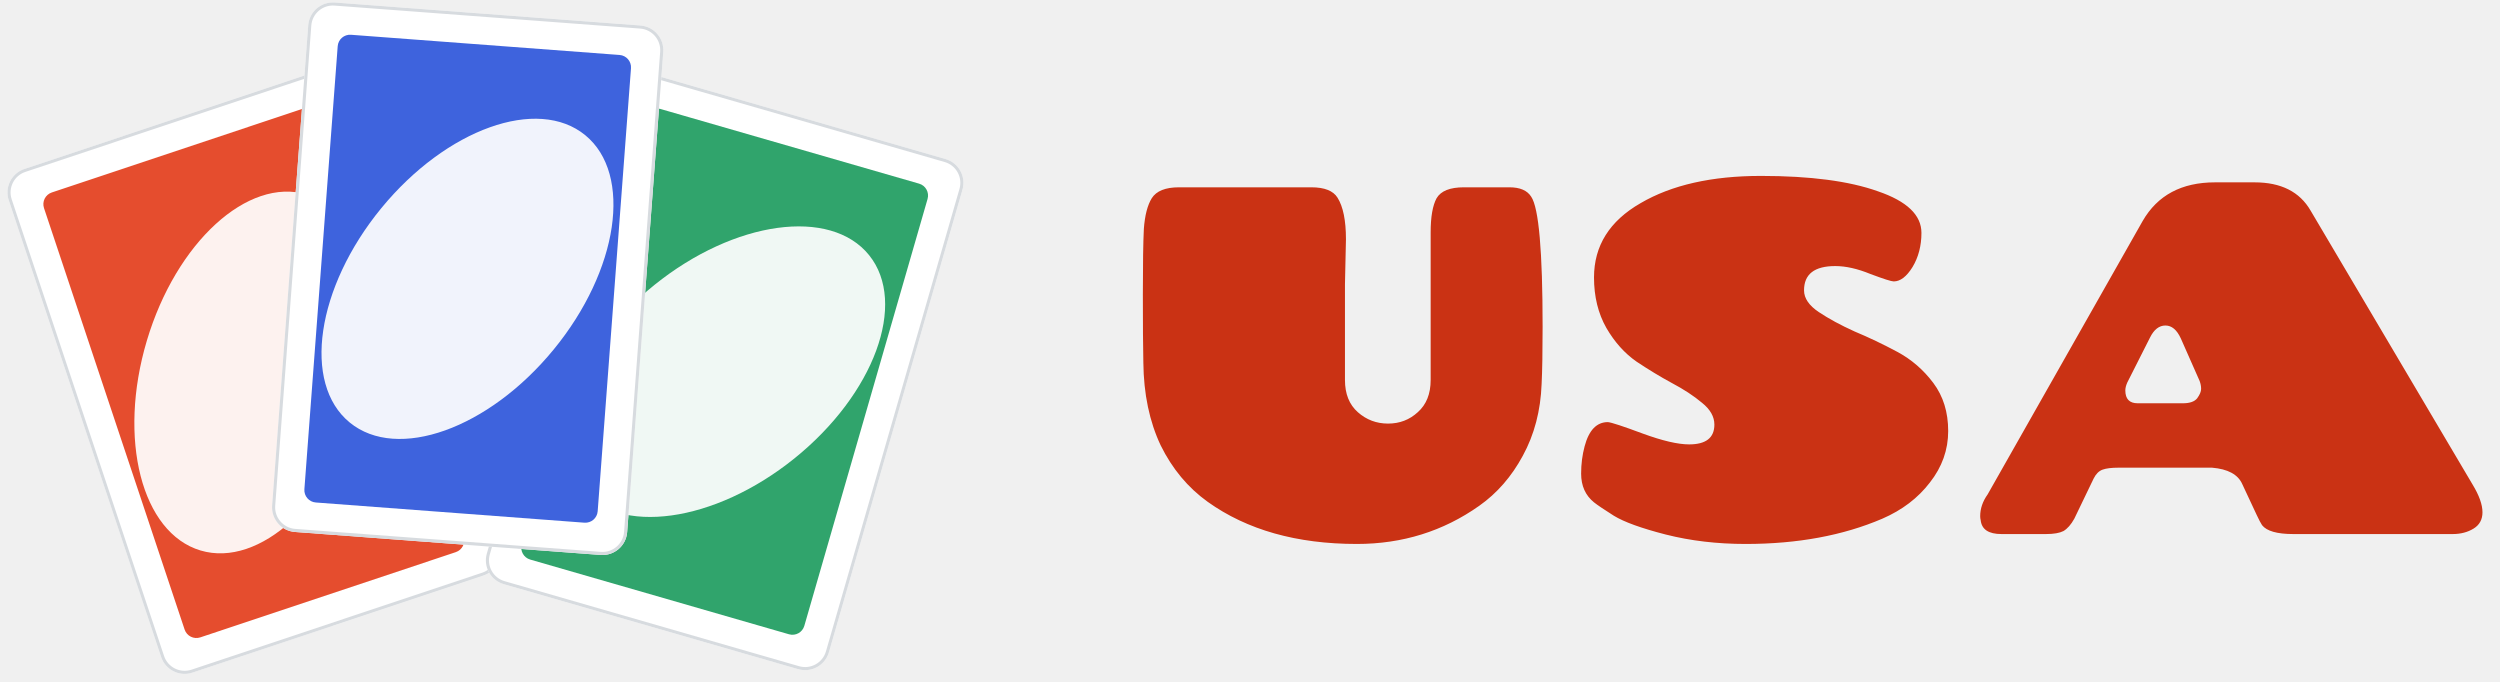
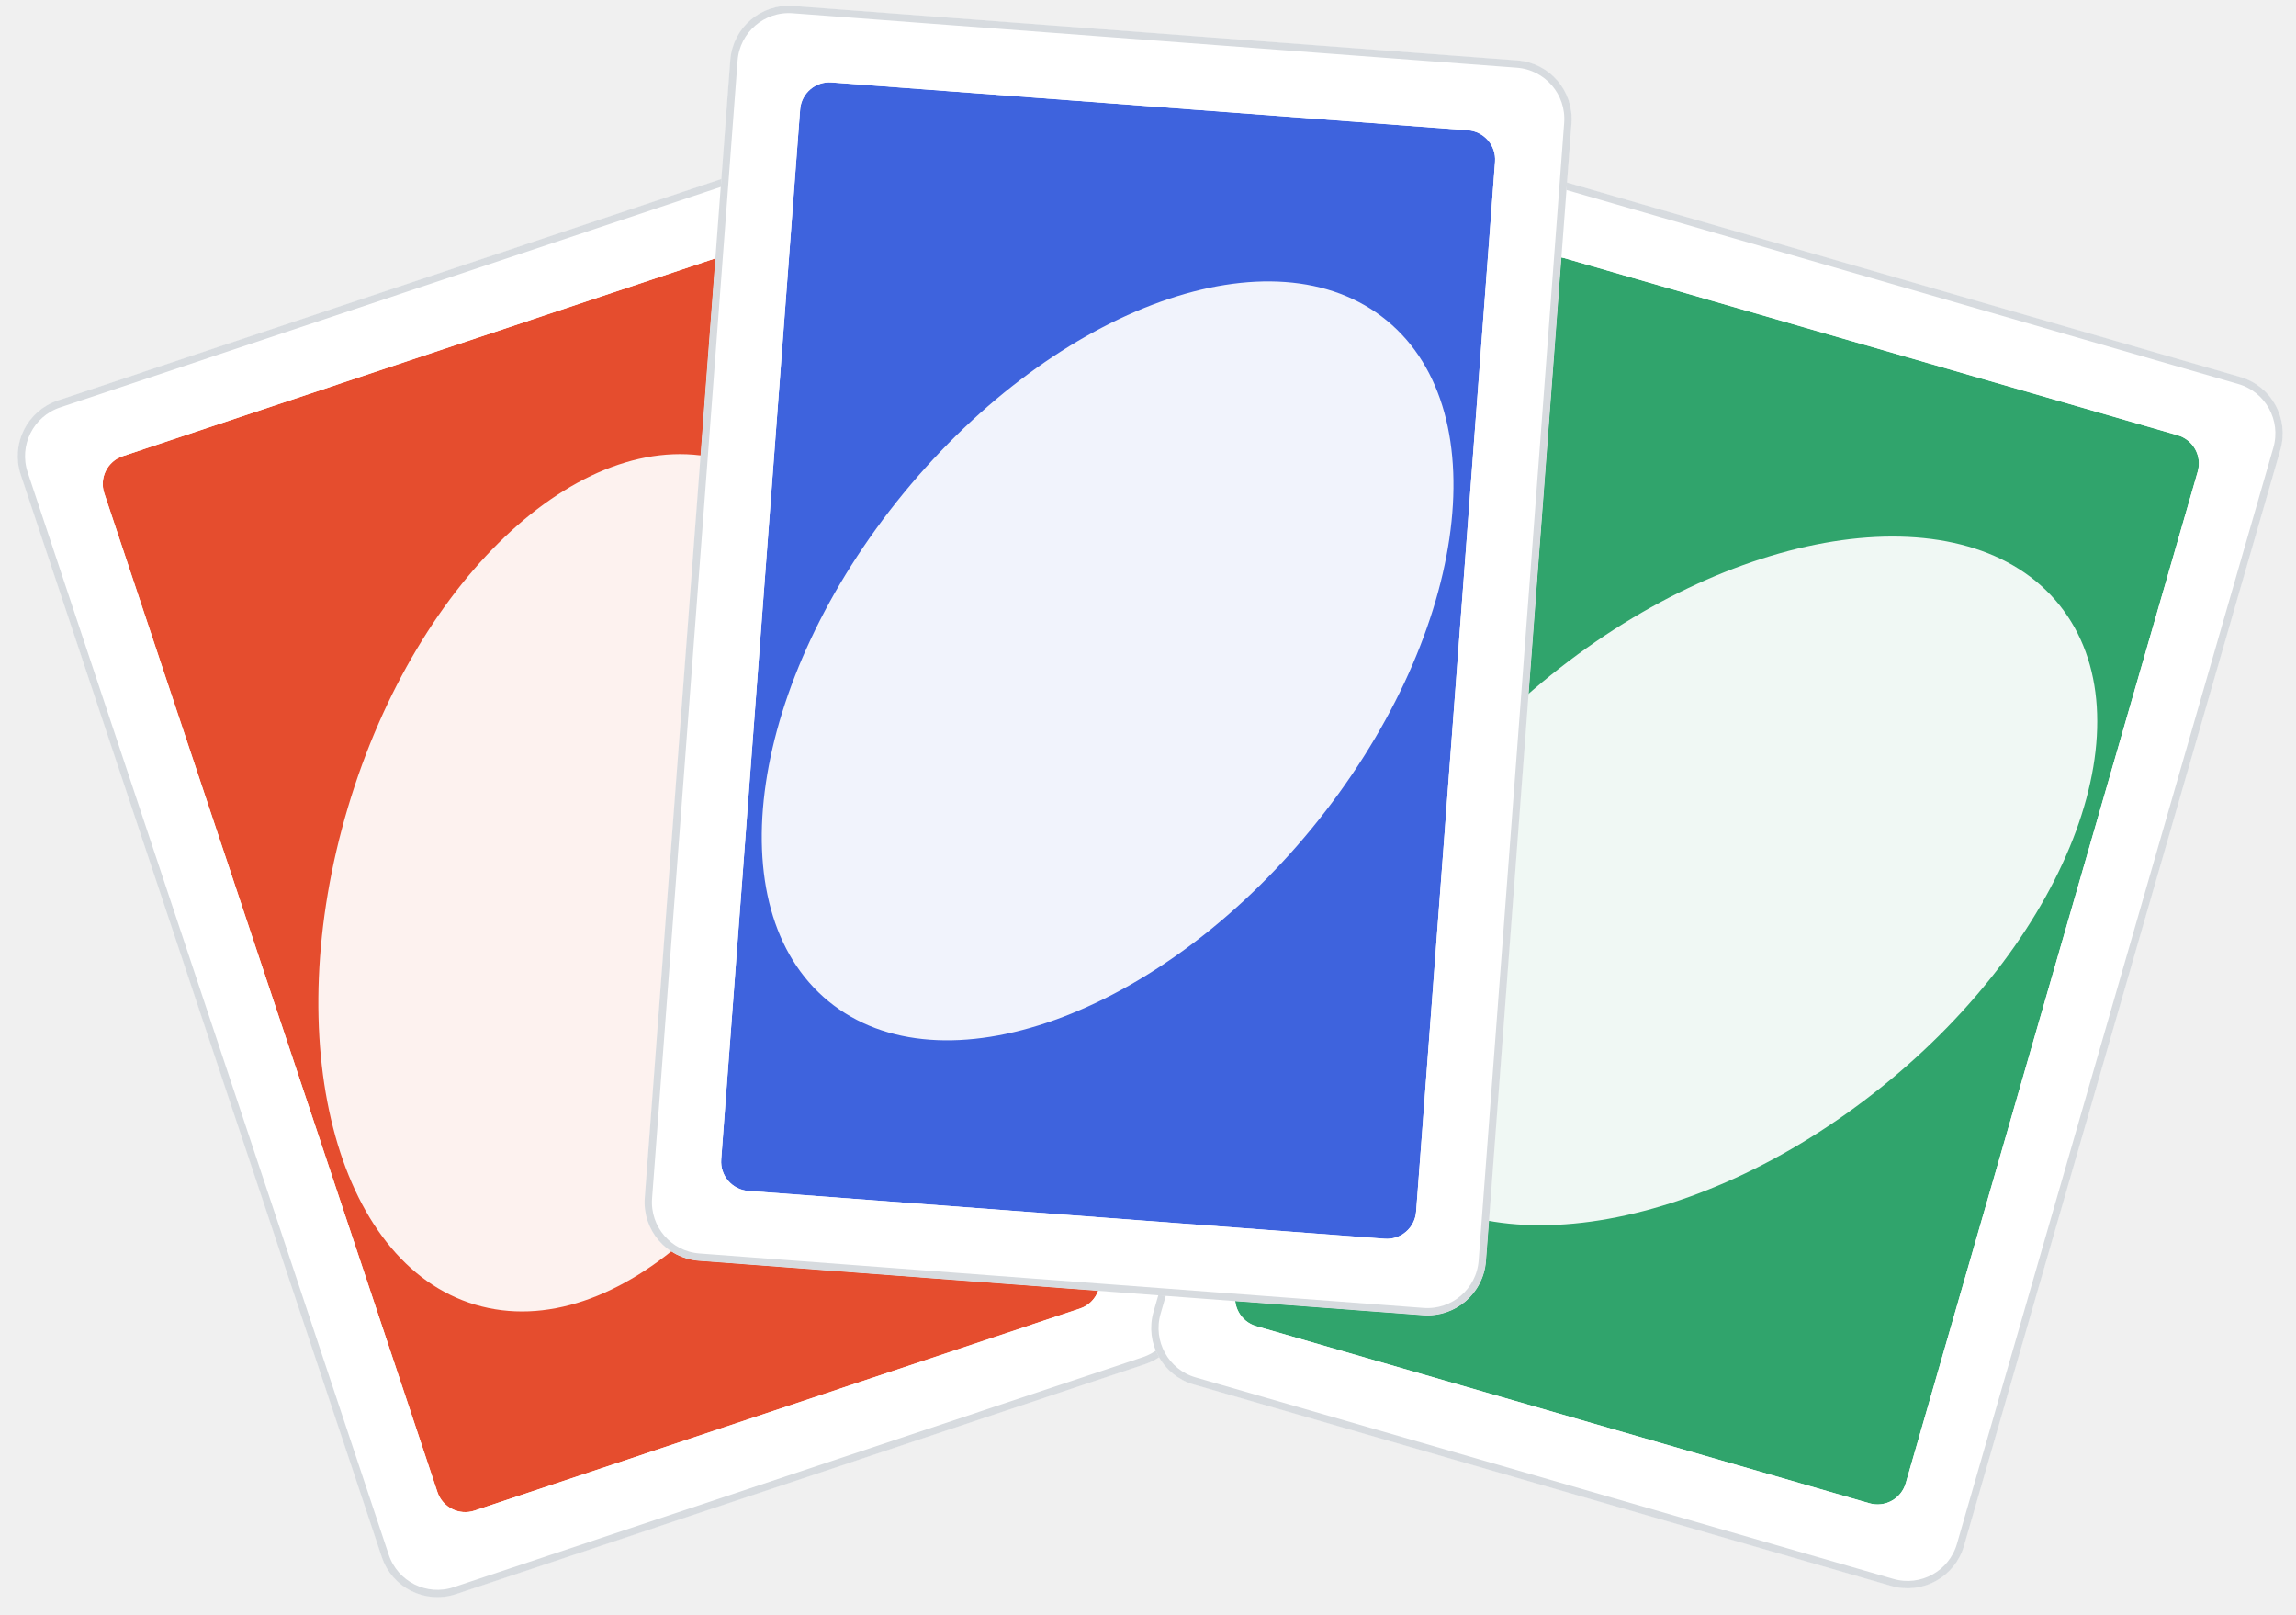
- <svg xmlns="http://www.w3.org/2000/svg" width="1615" height="440" viewBox="0 0 1615 440" fill="none">
-   <g>
-     <g>
-       <g>
-         <path d="M203.593 46.483L15.771 109.15C7.389 111.947 2.861 121.009 5.658 129.391L104.089 424.404C106.886 432.786 115.948 437.314 124.331 434.517L312.152 371.85C320.534 369.053 325.062 359.991 322.266 351.609L223.834 56.596C221.037 48.214 211.975 43.686 203.593 46.483Z" fill="white" />
-         <g>
-           <path d="M198.539 69.253L33.484 124.324C29.293 125.722 27.029 130.254 28.428 134.445L119.263 406.691C120.661 410.882 125.193 413.146 129.384 411.747L294.439 356.676C298.63 355.278 300.894 350.747 299.496 346.556L208.66 74.31C207.262 70.118 202.73 67.855 198.539 69.253Z" fill="#E54D2E" />
-           <path d="M129.563 355.616C167.668 366.983 213.916 324.713 232.86 261.204C251.804 197.695 236.271 136.996 198.165 125.63C160.06 114.263 113.812 156.533 94.868 220.042C75.924 283.551 91.457 344.25 129.563 355.616Z" fill="white" fill-opacity="0.923" />
-         </g>
+ <svg xmlns="http://www.w3.org/2000/svg" width="626" height="440" viewBox="0 0 626 440" fill="none">
+   <g clip-path="url(#clip0_164_4080)">
+     <mask id="mask0_164_4080" style="mask-type:luminance" maskUnits="userSpaceOnUse" x="4" y="45" width="320" height="391">
+       <path d="M203.593 46.483L15.771 109.15C7.389 111.947 2.861 121.009 5.658 129.391L104.089 424.404C106.886 432.786 115.948 437.314 124.331 434.517L312.152 371.85C320.534 369.053 325.062 359.991 322.266 351.609L223.834 56.596C221.037 48.214 211.975 43.686 203.593 46.483Z" fill="white" />
+     </mask>
+     <g mask="url(#mask0_164_4080)">
+       <path d="M203.593 46.483L15.771 109.15C7.389 111.947 2.861 121.009 5.658 129.391L104.089 424.404C106.886 432.786 115.948 437.314 124.331 434.517L312.152 371.85C320.534 369.053 325.062 359.991 322.266 351.609L223.834 56.596C221.037 48.214 211.975 43.686 203.593 46.483Z" fill="white" />
+       <mask id="mask1_164_4080" style="mask-type:luminance" maskUnits="userSpaceOnUse" x="28" y="68" width="272" height="345">
+         <path d="M198.539 69.253L33.484 124.324C29.293 125.722 27.029 130.254 28.427 134.445L119.263 406.691C120.661 410.882 125.193 413.146 129.384 411.747L294.439 356.676C298.63 355.278 300.894 350.747 299.496 346.556L208.66 74.31C207.262 70.118 202.73 67.855 198.539 69.253Z" fill="white" />
+       </mask>
+       <g mask="url(#mask1_164_4080)">
+         <path d="M198.539 69.253L33.484 124.324C29.293 125.722 27.029 130.254 28.427 134.445L119.263 406.691C120.661 410.882 125.193 413.146 129.384 411.747L294.439 356.676C298.63 355.278 300.894 350.747 299.496 346.556L208.66 74.31C207.262 70.118 202.73 67.855 198.539 69.253Z" fill="#E54D2E" />
+         <path d="M129.563 355.616C167.668 366.983 213.916 324.713 232.86 261.204C251.804 197.695 236.271 136.996 198.166 125.63C160.06 114.263 113.812 156.533 94.868 220.042C75.924 283.551 91.457 344.25 129.563 355.616Z" fill="white" fill-opacity="0.923" />
      </g>
-       <path d="M203.909 47.431L16.088 110.098C8.229 112.72 3.985 121.216 6.606 129.075L105.038 424.087C107.66 431.945 116.156 436.19 124.014 433.568L311.836 370.901C319.694 368.279 323.939 359.783 321.317 351.925L222.885 56.913C220.263 49.054 211.767 44.809 203.909 47.431Z" stroke="#D7DBDF" stroke-width="2" />
    </g>
-     <g>
-       <g>
-         <path d="M610.815 102.749L420.585 47.827C412.095 45.376 403.226 50.271 400.775 58.761L314.508 357.557C312.057 366.047 316.952 374.916 325.442 377.367L515.672 432.29C524.162 434.741 533.031 429.845 535.482 421.356L621.749 122.56C624.2 114.07 619.305 105.2 610.815 102.749Z" fill="white" />
-         <g>
-           <path d="M593.738 118.636L426.566 70.371C422.321 69.145 417.886 71.593 416.661 75.838L337.051 351.576C335.826 355.821 338.273 360.255 342.518 361.481L509.69 409.746C513.935 410.971 518.37 408.524 519.595 404.279L599.205 128.541C600.431 124.296 597.983 119.862 593.738 118.636Z" fill="#30A46C" />
-           <path d="M374.504 315.353C399.44 346.328 461.504 337.748 513.129 296.189C564.753 254.629 586.389 195.829 561.454 164.854C536.518 133.88 474.454 142.46 422.829 184.019C371.205 225.578 349.569 284.379 374.504 315.353Z" fill="white" fill-opacity="0.923" />
-         </g>
+     <path d="M203.909 47.431L16.088 110.099C8.229 112.72 3.984 121.216 6.606 129.075L105.038 424.087C107.66 431.946 116.156 436.191 124.014 433.569L311.836 370.902C319.694 368.28 323.939 359.784 321.317 351.925L222.885 56.913C220.263 49.054 211.767 44.809 203.909 47.431Z" stroke="#D7DBDF" stroke-width="2" />
+     <mask id="mask2_164_4080" style="mask-type:luminance" maskUnits="userSpaceOnUse" x="313" y="47" width="310" height="386">
+       <path d="M610.815 102.749L420.585 47.827C412.095 45.376 403.226 50.271 400.775 58.761L314.508 357.557C312.057 366.047 316.952 374.916 325.442 377.367L515.672 432.29C524.162 434.741 533.031 429.845 535.482 421.356L621.749 122.56C624.2 114.07 619.305 105.2 610.815 102.749Z" fill="white" />
+     </mask>
+     <g mask="url(#mask2_164_4080)">
+       <path d="M610.815 102.749L420.585 47.827C412.095 45.376 403.226 50.271 400.775 58.761L314.508 357.557C312.057 366.047 316.952 374.916 325.442 377.367L515.672 432.29C524.162 434.741 533.031 429.845 535.482 421.356L621.749 122.56C624.2 114.07 619.305 105.2 610.815 102.749Z" fill="white" />
+       <mask id="mask3_164_4080" style="mask-type:luminance" maskUnits="userSpaceOnUse" x="336" y="70" width="264" height="341">
+         <path d="M593.738 118.636L426.566 70.371C422.321 69.145 417.886 71.593 416.661 75.838L337.051 351.576C335.826 355.821 338.273 360.255 342.518 361.481L509.69 409.746C513.935 410.971 518.37 408.524 519.596 404.279L599.205 128.541C600.431 124.296 597.983 119.862 593.738 118.636Z" fill="white" />
+       </mask>
+       <g mask="url(#mask3_164_4080)">
+         <path d="M593.738 118.636L426.566 70.371C422.321 69.145 417.886 71.593 416.661 75.838L337.051 351.576C335.826 355.821 338.273 360.255 342.518 361.481L509.69 409.746C513.935 410.971 518.37 408.524 519.595 404.279L599.205 128.541C600.431 124.296 597.983 119.862 593.738 118.636Z" fill="#30A46C" />
+         <path d="M374.504 315.354C399.44 346.328 461.504 337.748 513.129 296.189C564.753 254.63 586.389 195.829 561.453 164.854C536.518 133.88 474.454 142.46 422.829 184.019C371.205 225.578 349.569 284.379 374.504 315.354Z" fill="white" fill-opacity="0.923" />
      </g>
-       <path d="M610.538 103.71L420.307 48.788C412.348 46.49 404.033 51.079 401.735 59.039L315.468 357.835C313.171 365.794 317.76 374.109 325.719 376.407L515.949 431.329C523.908 433.627 532.224 429.038 534.521 421.078L620.788 122.282C623.086 114.323 618.497 106.008 610.538 103.71Z" stroke="#D7DBDF" stroke-width="2" />
    </g>
-     <g>
-       <g>
-         <path d="M413.708 16.463L216.265 1.619C207.453 0.956 199.773 7.562 199.11 16.374L175.793 326.499C175.131 335.31 181.737 342.991 190.549 343.653L387.991 358.498C396.803 359.161 404.483 352.554 405.146 343.743L428.463 33.618C429.126 24.806 422.519 17.126 413.708 16.463Z" fill="white" />
-         <g>
-           <path d="M400.242 35.508L226.732 22.462C222.326 22.131 218.485 25.434 218.154 29.84L196.637 316.032C196.305 320.438 199.608 324.278 204.014 324.609L377.525 337.655C381.93 337.986 385.771 334.683 386.102 330.277L407.619 44.085C407.951 39.679 404.648 35.839 400.242 35.508Z" fill="#3E63DD" />
-           <path d="M225.887 272.915C256.632 298.133 315.628 277.038 357.659 225.796C399.69 174.555 408.84 112.572 378.095 87.354C347.35 62.135 288.354 83.231 246.323 134.472C204.292 185.713 195.142 247.696 225.887 272.915Z" fill="white" fill-opacity="0.923" />
-         </g>
+     <path d="M610.538 103.71L420.307 48.788C412.348 46.49 404.033 51.079 401.735 59.038L315.468 357.834C313.171 365.794 317.76 374.109 325.719 376.407L515.949 431.329C523.908 433.627 532.224 429.037 534.521 421.078L620.788 122.282C623.086 114.323 618.497 106.008 610.538 103.71Z" stroke="#D7DBDF" stroke-width="2" />
+     <mask id="mask4_164_4080" style="mask-type:luminance" maskUnits="userSpaceOnUse" x="175" y="1" width="254" height="358">
+       <path d="M413.708 16.463L216.265 1.619C207.453 0.956 199.773 7.562 199.11 16.374L175.793 326.499C175.131 335.31 181.737 342.991 190.549 343.653L387.991 358.498C396.803 359.161 404.483 352.554 405.146 343.743L428.463 33.618C429.126 24.806 422.519 17.126 413.708 16.463Z" fill="white" />
+     </mask>
+     <g mask="url(#mask4_164_4080)">
+       <path d="M413.708 16.463L216.265 1.619C207.453 0.956 199.773 7.562 199.11 16.374L175.793 326.499C175.131 335.31 181.737 342.991 190.549 343.653L387.991 358.498C396.803 359.161 404.483 352.554 405.146 343.743L428.463 33.618C429.126 24.806 422.519 17.126 413.708 16.463Z" fill="white" />
+       <mask id="mask5_164_4080" style="mask-type:luminance" maskUnits="userSpaceOnUse" x="196" y="22" width="212" height="316">
+         <path d="M400.242 35.508L226.732 22.462C222.326 22.131 218.485 25.434 218.154 29.84L196.637 316.032C196.305 320.438 199.608 324.278 204.014 324.609L377.525 337.655C381.93 337.986 385.771 334.683 386.102 330.277L407.619 44.085C407.951 39.679 404.648 35.839 400.242 35.508Z" fill="white" />
+       </mask>
+       <g mask="url(#mask5_164_4080)">
+         <path d="M400.242 35.508L226.732 22.462C222.326 22.131 218.485 25.434 218.154 29.84L196.637 316.032C196.305 320.438 199.608 324.278 204.014 324.609L377.525 337.655C381.93 337.986 385.771 334.683 386.102 330.277L407.619 44.085C407.951 39.679 404.648 35.839 400.242 35.508Z" fill="#3E63DD" />
+         <path d="M225.887 272.914C256.632 298.133 315.628 277.038 357.659 225.796C399.69 174.555 408.84 112.572 378.095 87.354C347.35 62.135 288.354 83.231 246.323 134.472C204.292 185.713 195.142 247.696 225.887 272.914Z" fill="white" fill-opacity="0.923" />
      </g>
-       <path d="M413.632 17.461L216.19 2.616C207.929 1.995 200.728 8.188 200.107 16.449L176.79 326.574C176.169 334.835 182.362 342.035 190.623 342.656L388.066 357.501C396.327 358.122 403.527 351.929 404.149 343.668L427.466 33.543C428.087 25.282 421.893 18.082 413.632 17.461Z" stroke="#D7DBDF" stroke-width="2" />
    </g>
+     <path d="M413.632 17.461L216.19 2.616C207.929 1.995 200.728 8.188 200.107 16.449L176.79 326.574C176.169 334.835 182.362 342.035 190.623 342.656L388.066 357.501C396.327 358.122 403.527 351.929 404.149 343.668L427.466 33.543C428.087 25.282 421.893 18.082 413.632 17.461Z" stroke="#D7DBDF" stroke-width="2" />
  </g>
-   <path d="M869.485 154.6L868.845 183.72V245.48C868.845 254.44 871.618 261.373 877.165 266.28C882.712 271.187 889.218 273.64 896.685 273.64C904.152 273.64 910.552 271.187 915.885 266.28C921.432 261.373 924.205 254.44 924.205 245.48V150.12C924.205 140.093 925.485 132.733 928.045 128.04C930.818 123.347 936.685 121 945.645 121H975.085C981.912 121 986.605 123.027 989.165 127.08C994.072 134.333 996.525 162.387 996.525 211.24C996.525 227.24 996.312 239.507 995.885 248.04C995.245 265.32 991.192 280.787 983.725 294.44C976.472 307.88 967.085 318.653 955.565 326.76C932.312 343.187 905.965 351.4 876.525 351.4C837.698 351.4 805.592 342.333 780.205 324.2C767.405 315.027 757.272 302.867 749.805 287.72C742.552 272.36 738.818 254.547 738.605 234.28C738.392 224.253 738.285 209.533 738.285 190.12C738.285 170.493 738.498 156.413 738.925 147.88C739.565 139.133 741.272 132.52 744.045 128.04C747.032 123.347 752.898 121 761.645 121H847.085C855.618 121 861.272 123.24 864.045 127.72C867.672 133.48 869.485 142.44 869.485 154.6ZM1127.65 351.4C1109.3 351.4 1092.13 349.373 1076.13 345.32C1060.34 341.267 1049.14 337.213 1042.53 333.16C1036.13 329.107 1031.86 326.227 1029.73 324.52C1024.18 320.04 1021.41 313.853 1021.41 305.96C1021.41 299.773 1022.16 293.907 1023.65 288.36C1026.42 277.907 1031.44 272.68 1038.69 272.68C1041.04 272.893 1048.5 275.347 1061.09 280.04C1073.89 284.733 1083.92 287.08 1091.17 287.08C1102.05 287.08 1107.49 282.813 1107.49 274.28C1107.49 269.16 1104.82 264.467 1099.49 260.2C1094.16 255.72 1087.65 251.453 1079.97 247.4C1072.5 243.347 1064.93 238.76 1057.25 233.64C1049.57 228.307 1043.06 221.053 1037.73 211.88C1032.4 202.493 1029.73 191.613 1029.73 179.24C1029.73 158.76 1039.76 142.76 1059.81 131.24C1079.86 119.507 1105.78 113.64 1137.57 113.64C1169.36 113.64 1194.53 116.947 1213.09 123.56C1231.86 129.96 1241.25 138.92 1241.25 150.44C1241.25 158.76 1239.33 166.12 1235.49 172.52C1231.65 178.707 1227.6 181.8 1223.33 181.8C1221.84 181.8 1216.82 180.2 1208.29 177C1199.97 173.587 1192.4 171.88 1185.57 171.88C1172.13 171.88 1165.41 177.107 1165.41 187.56C1165.41 192.68 1168.61 197.373 1175.01 201.64C1181.41 205.907 1189.09 210.067 1198.05 214.12C1207.22 217.96 1216.4 222.333 1225.57 227.24C1234.74 232.147 1242.53 238.867 1248.93 247.4C1255.33 255.933 1258.53 266.28 1258.53 278.44C1258.53 290.6 1254.58 301.693 1246.69 311.72C1239.01 321.747 1228.77 329.533 1215.97 335.08C1190.58 345.96 1161.14 351.4 1127.65 351.4ZM1492.64 136.04L1597.28 313C1601.55 320.04 1603.68 326.013 1603.68 330.92C1603.68 335.613 1601.76 339.133 1597.92 341.48C1594.08 343.827 1589.6 345 1584.48 345H1481.44C1470.99 345 1464.27 343.08 1461.28 339.24C1460.43 337.96 1459.25 335.72 1457.76 332.52L1448.48 312.68C1445.71 306.493 1439.2 302.973 1428.96 302.12H1368.48C1364 302.12 1360.59 302.547 1358.24 303.4C1355.89 304.253 1353.97 306.173 1352.48 309.16L1340 335.08C1337.87 338.92 1335.52 341.587 1332.96 343.08C1330.4 344.36 1326.67 345 1321.76 345H1292.96C1284.64 345 1280.16 342.013 1279.52 336.04C1279.31 335.187 1279.2 334.333 1279.2 333.48C1279.2 328.573 1280.8 323.88 1284 319.4L1384.16 142.76C1393.76 126.12 1409.33 117.8 1430.88 117.8H1456.48C1473.55 117.8 1485.6 123.88 1492.64 136.04ZM1388.96 217.96L1374.24 247.08C1373.39 249 1372.96 250.707 1372.96 252.2C1372.96 257.747 1375.63 260.52 1380.96 260.52H1410.08C1414.56 260.52 1417.65 259.453 1419.36 257.32C1421.07 254.973 1421.92 252.947 1421.92 251.24C1421.92 249.533 1421.6 247.827 1420.96 246.12L1408.8 218.6C1406.24 213.053 1402.93 210.28 1398.88 210.28C1394.83 210.28 1391.52 212.84 1388.96 217.96Z" fill="#CA3214" />
+   <defs>
+     <clipPath id="clip0_164_4080">
+       <rect width="626" height="440" fill="white" />
+     </clipPath>
+   </defs>
</svg>
